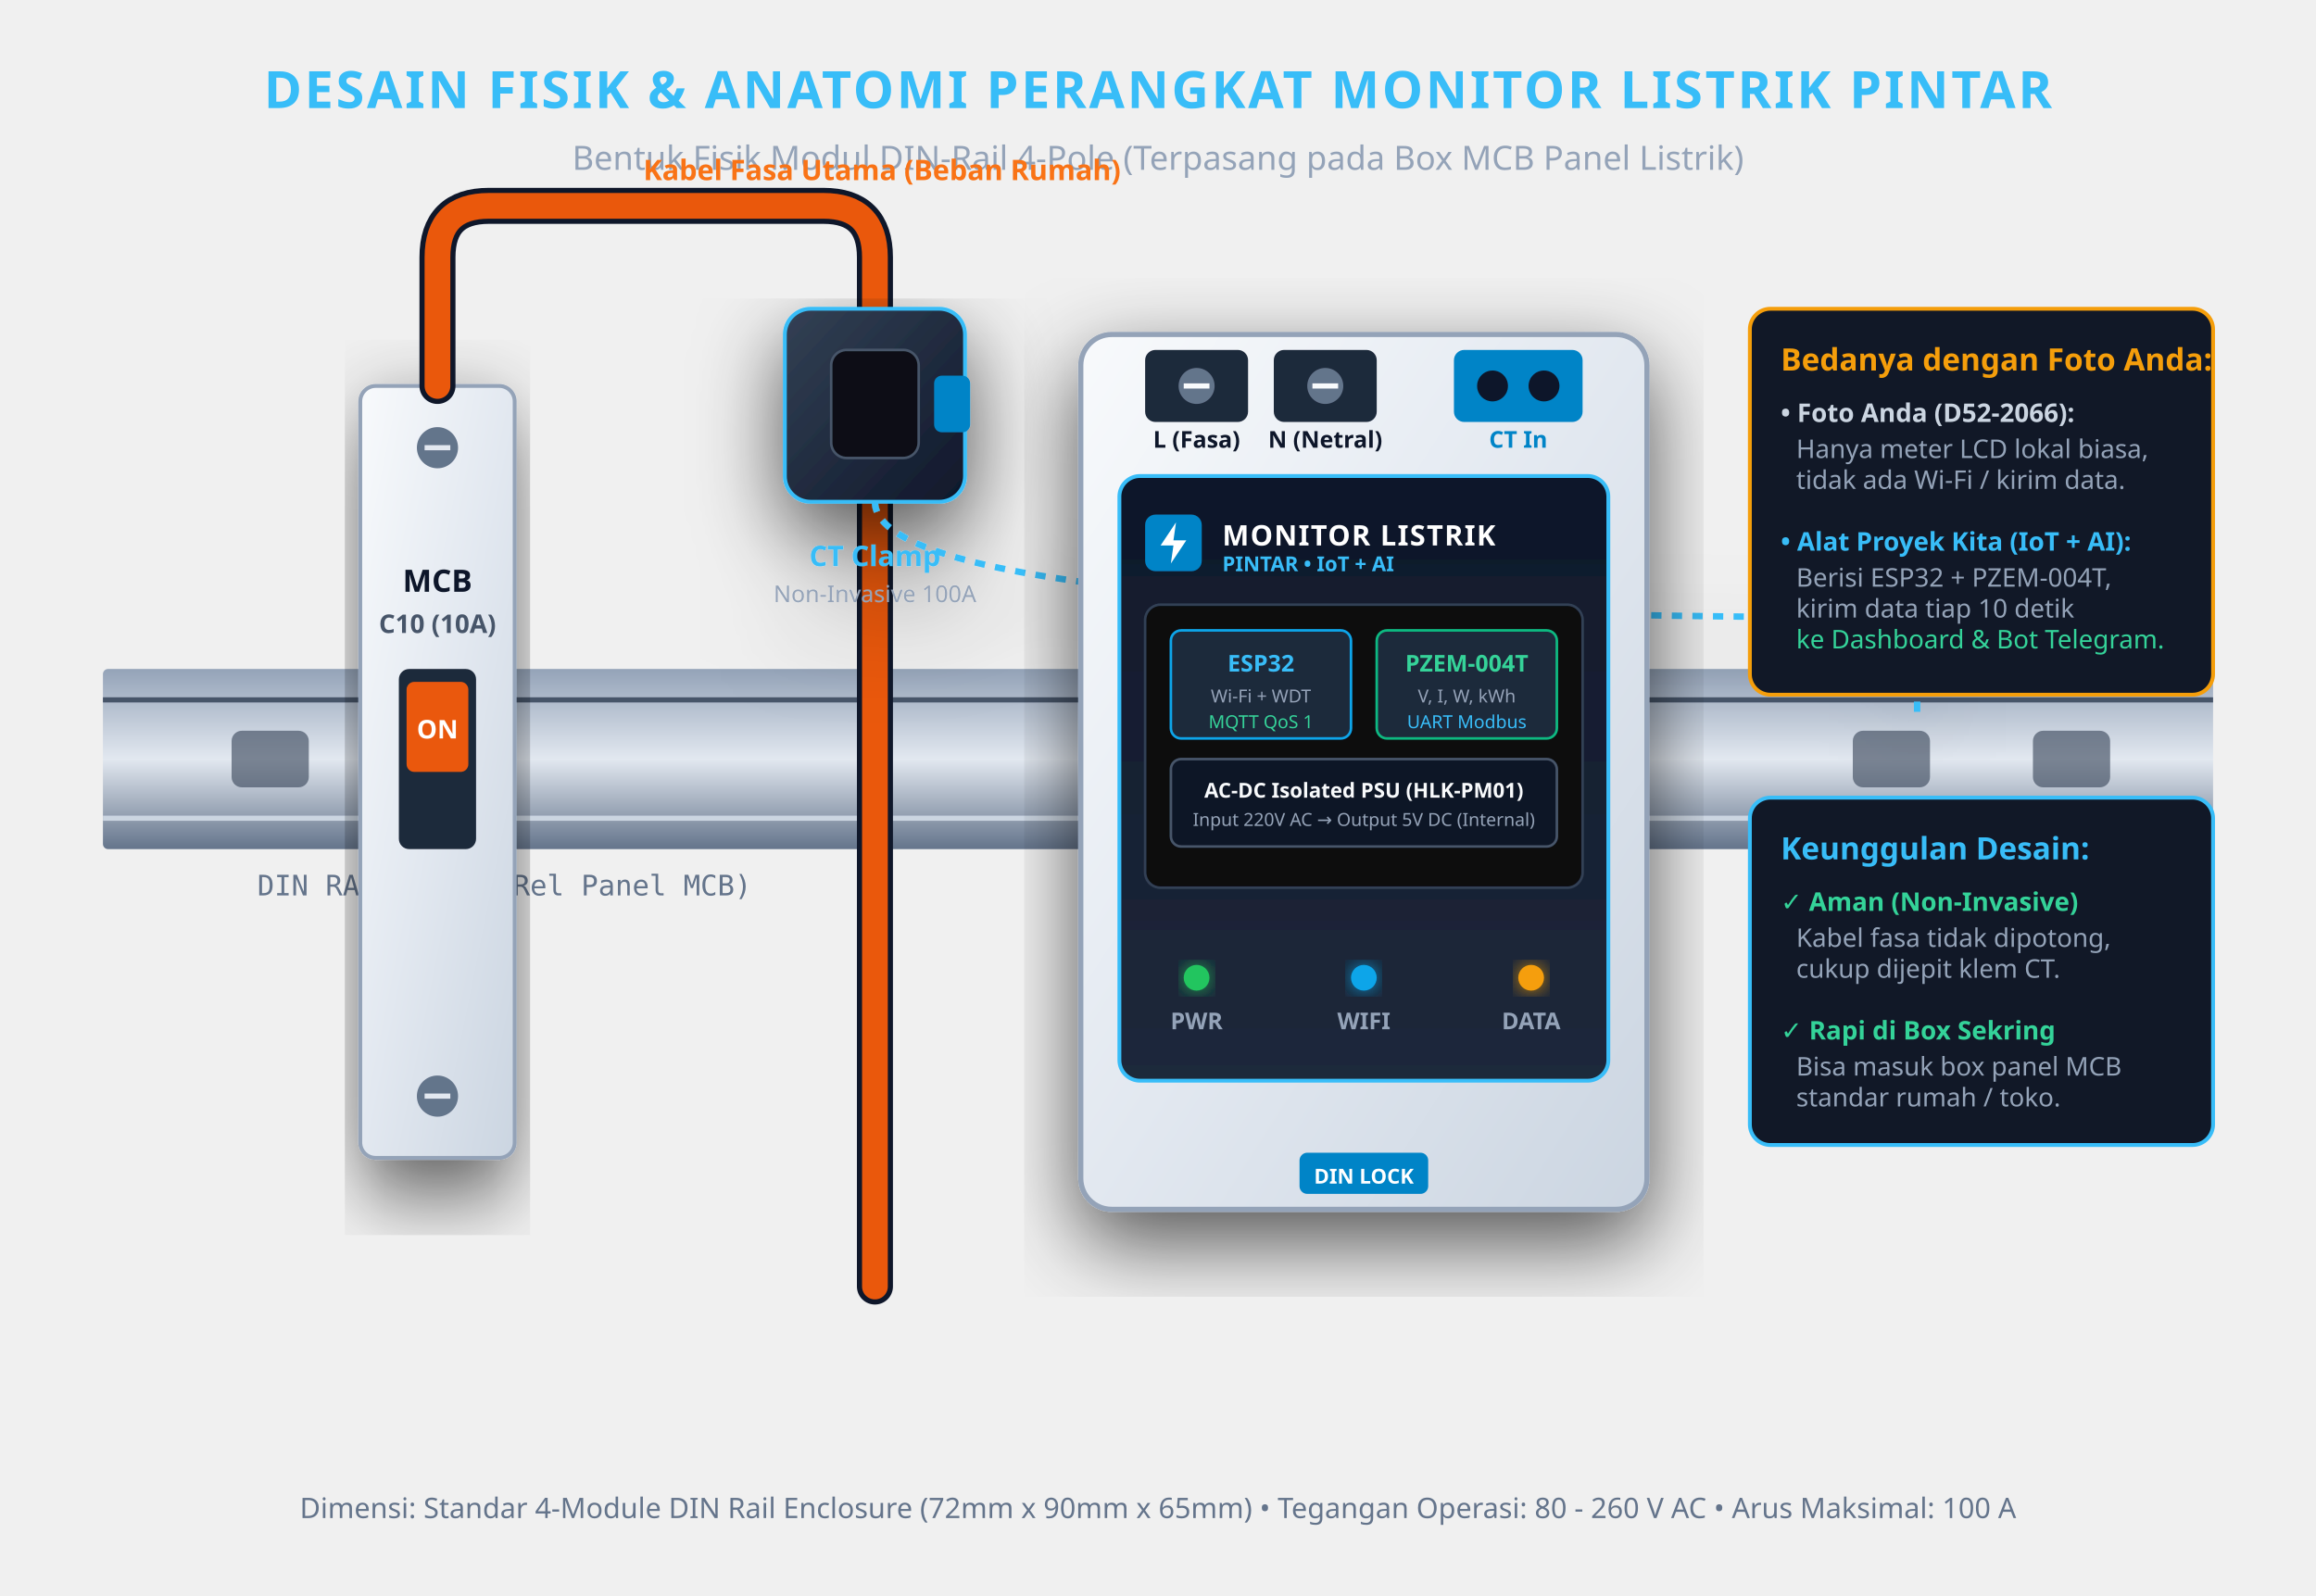
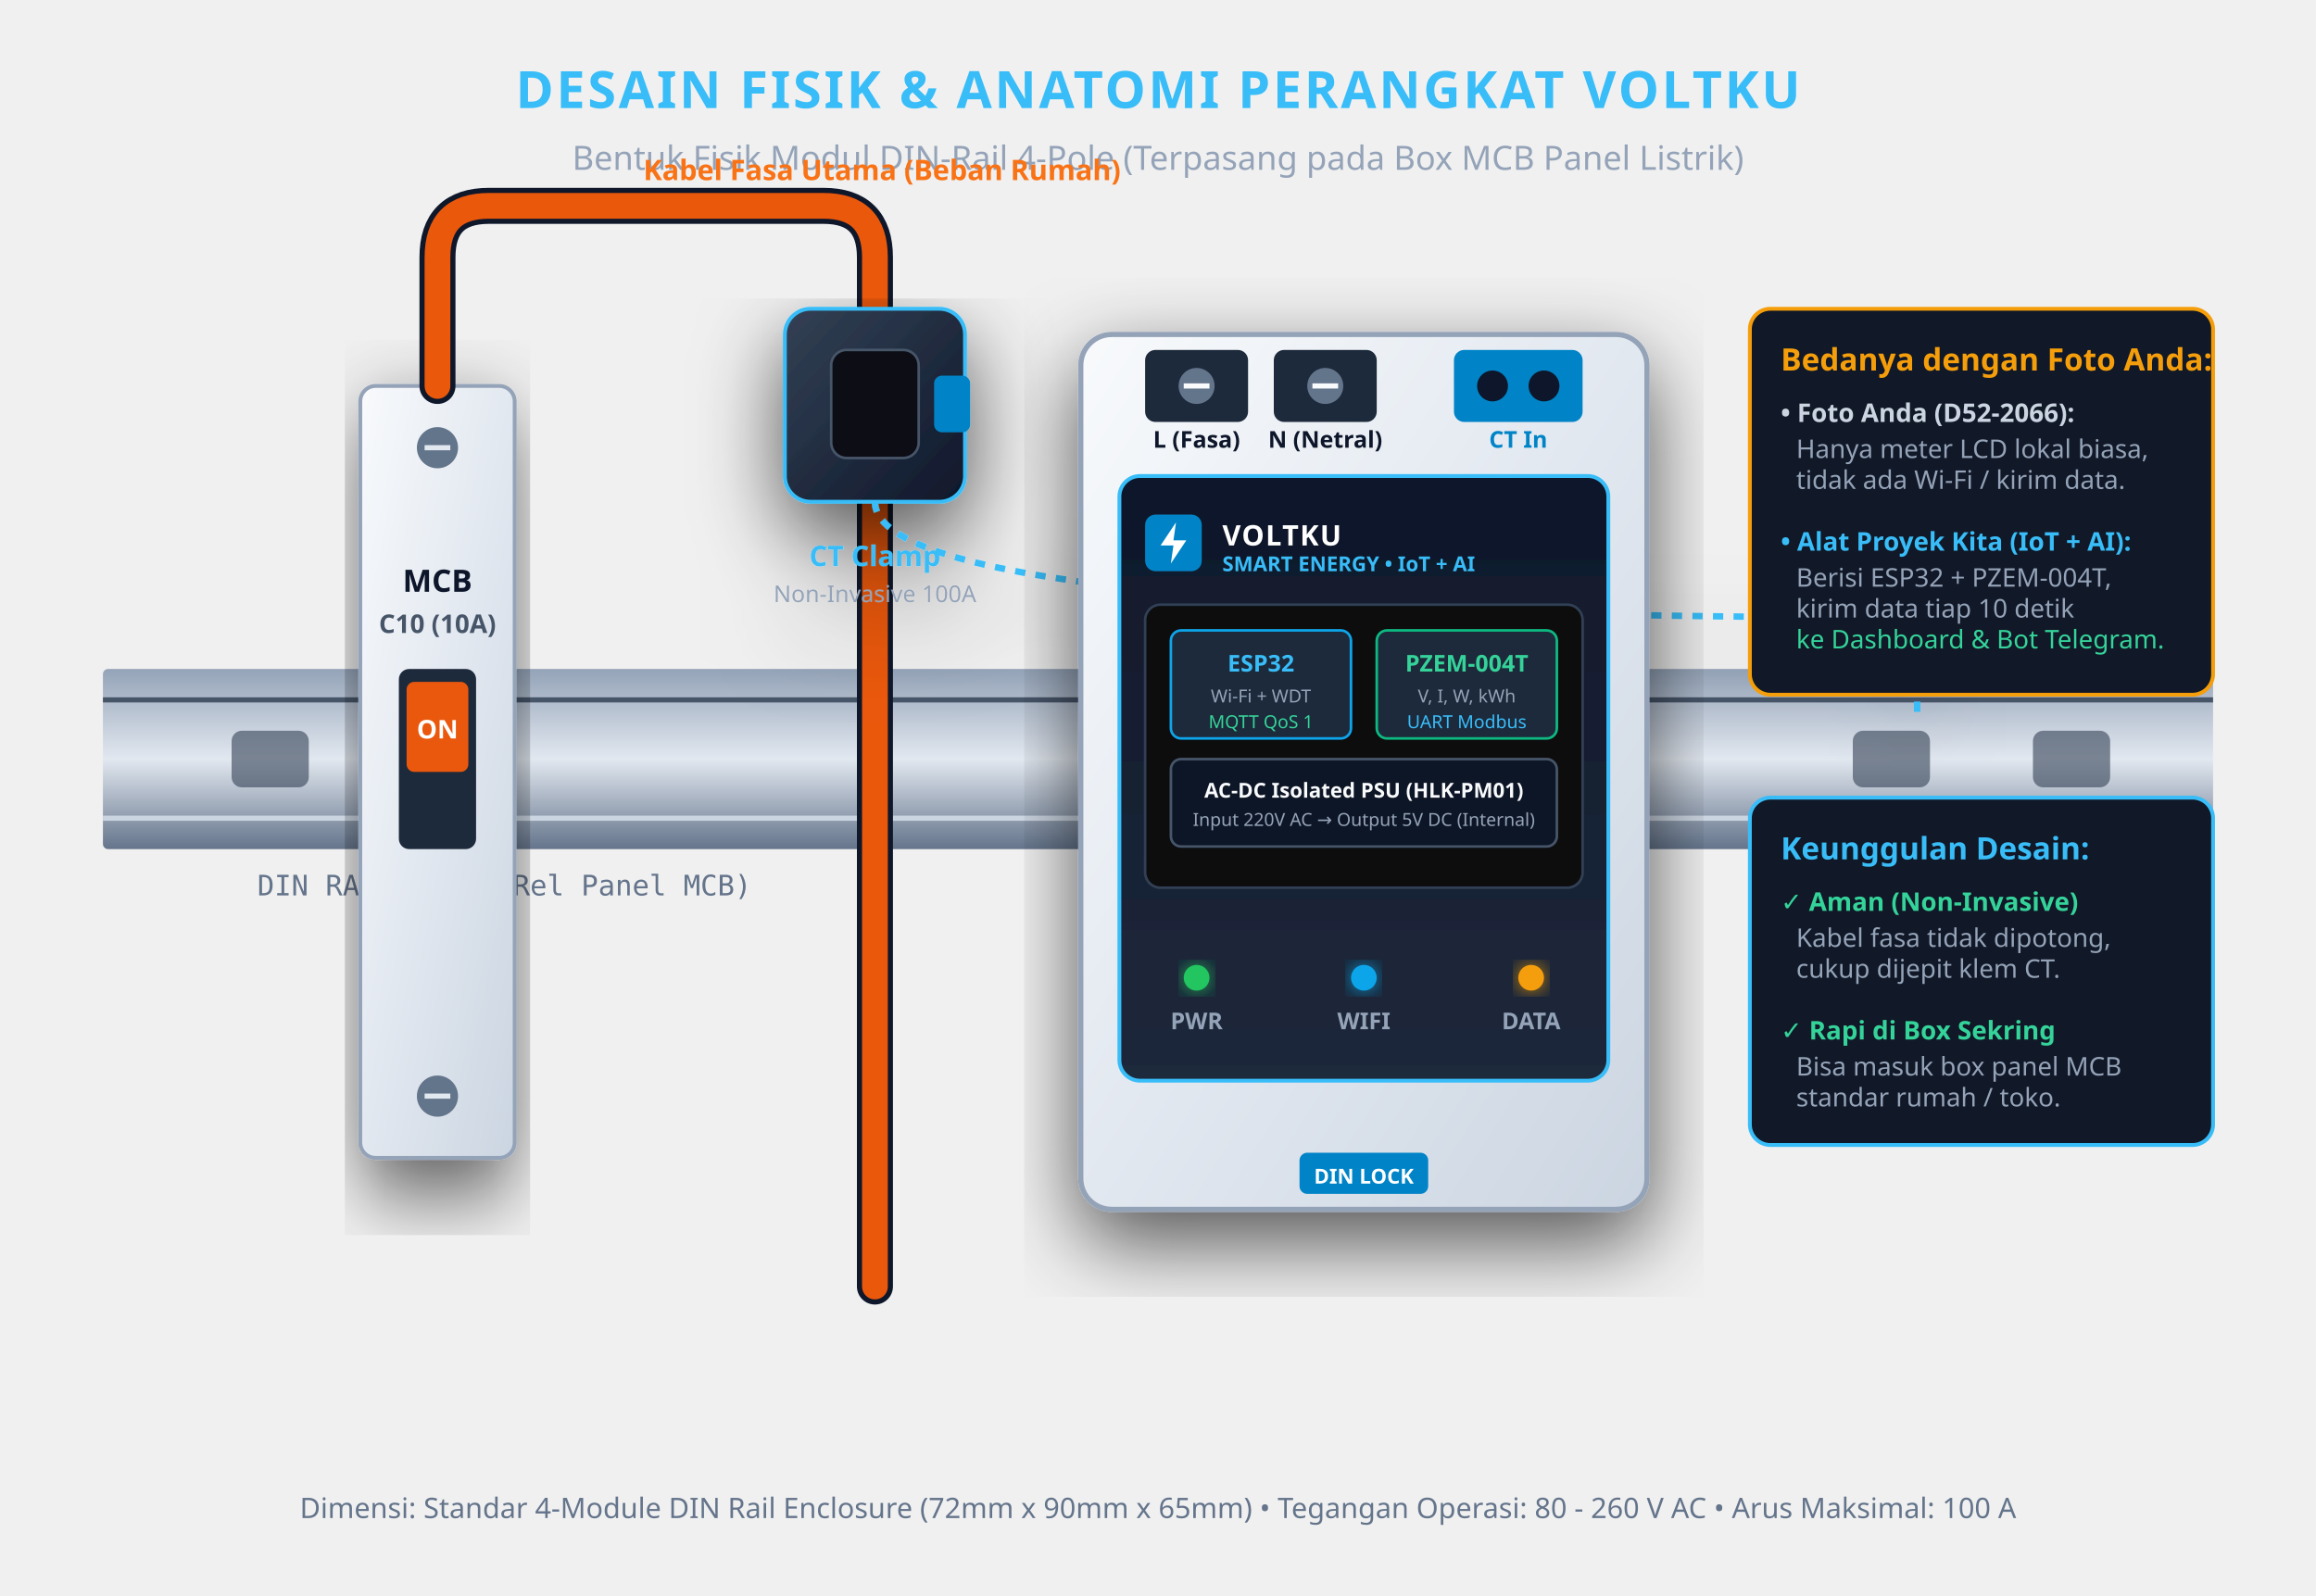
<svg xmlns="http://www.w3.org/2000/svg" viewBox="0 0 900 620" width="100%" height="100%" style="background:#090d16; font-family: 'Plus Jakarta Sans', system-ui, sans-serif;">
  <defs>
    <linearGradient id="bgGrad" x1="0%" y1="0%" x2="100%" y2="100%">
      <stop offset="0%" stop-color="#0e1726" />
      <stop offset="100%" stop-color="#070a10" />
    </linearGradient>
    <linearGradient id="boxBodyGrad" x1="0%" y1="0%" x2="100%" y2="100%">
      <stop offset="0%" stop-color="#f8fafc" />
      <stop offset="50%" stop-color="#e2e8f0" />
      <stop offset="100%" stop-color="#cbd5e1" />
    </linearGradient>
    <linearGradient id="boxInnerGrad" x1="0%" y1="0%" x2="0%" y2="100%">
      <stop offset="0%" stop-color="#0f172a" />
      <stop offset="100%" stop-color="#1e293b" />
    </linearGradient>
    <linearGradient id="railGrad" x1="0%" y1="0%" x2="0%" y2="100%">
      <stop offset="0%" stop-color="#94a3b8" />
      <stop offset="50%" stop-color="#e2e8f0" />
      <stop offset="100%" stop-color="#64748b" />
    </linearGradient>
    <linearGradient id="ctGrad" x1="0%" y1="0%" x2="100%" y2="100%">
      <stop offset="0%" stop-color="#334155" />
      <stop offset="100%" stop-color="#0f172a" />
    </linearGradient>
    <linearGradient id="copperGrad" x1="0%" y1="0%" x2="100%" y2="0%">
      <stop offset="0%" stop-color="#b45309" />
      <stop offset="50%" stop-color="#f59e0b" />
      <stop offset="100%" stop-color="#b45309" />
    </linearGradient>
    <filter id="cyanGlow" x="-20%" y="-20%" width="140%" height="140%">
      <feGaussianBlur stdDeviation="4" result="blur" />
      <feComposite in="SourceGraphic" in2="blur" operator="over" />
    </filter>
    <filter id="dropShadow" x="-10%" y="-10%" width="120%" height="120%">
      <feDropShadow dx="0" dy="12" stdDeviation="16" flood-color="#000000" flood-opacity="0.65" />
    </filter>
  </defs>
-   <text x="450" y="42" text-anchor="middle" fill="#38bdf8" font-size="20" font-weight="800" letter-spacing="1">DESAIN FISIK &amp; ANATOMI PERANGKAT MONITOR LISTRIK PINTAR</text>
+   <text x="450" y="42" text-anchor="middle" fill="#38bdf8" font-size="20" font-weight="800" letter-spacing="1">DESAIN FISIK &amp; ANATOMI PERANGKAT VOLTKU</text>
  <text x="450" y="66" text-anchor="middle" fill="#94a3b8" font-size="13">Bentuk Fisik Modul DIN-Rail 4-Pole (Terpasang pada Box MCB Panel Listrik)</text>
  <g transform="translate(40, 260)">
    <rect x="0" y="0" width="820" height="70" fill="url(#railGrad)" rx="2" />
    <line x1="0" y1="12" x2="820" y2="12" stroke="#475569" stroke-width="2" />
    <line x1="0" y1="58" x2="820" y2="58" stroke="#cbd5e1" stroke-width="2" />
    <rect x="50" y="24" width="30" height="22" rx="4" fill="#334155" opacity="0.6" />
    <rect x="120" y="24" width="30" height="22" rx="4" fill="#334155" opacity="0.6" />
    <rect x="680" y="24" width="30" height="22" rx="4" fill="#334155" opacity="0.6" />
    <rect x="750" y="24" width="30" height="22" rx="4" fill="#334155" opacity="0.6" />
    <text x="60" y="88" fill="#64748b" font-size="11" font-family="monospace">DIN RAIL 35mm (Rel Panel MCB)</text>
  </g>
  <g transform="translate(140, 150)" filter="url(#dropShadow)">
    <rect x="0" y="0" width="60" height="300" rx="6" fill="url(#boxBodyGrad)" stroke="#94a3b8" stroke-width="1.5" />
    <rect x="15" y="110" width="30" height="70" rx="4" fill="#1e293b" />
    <rect x="18" y="115" width="24" height="35" rx="3" fill="#ea580c" />
    <text x="30" y="137" fill="#ffffff" font-size="10" font-weight="700" text-anchor="middle">ON</text>
    <text x="30" y="80" fill="#0f172a" font-size="12" font-weight="800" text-anchor="middle">MCB</text>
    <text x="30" y="96" fill="#475569" font-size="10" font-weight="600" text-anchor="middle">C10 (10A)</text>
    <circle cx="30" cy="24" r="8" fill="#64748b" />
    <line x1="25" y1="24" x2="35" y2="24" stroke="#e2e8f0" stroke-width="2" />
    <circle cx="30" cy="276" r="8" fill="#64748b" />
    <line x1="25" y1="276" x2="35" y2="276" stroke="#e2e8f0" stroke-width="2" />
  </g>
  <path d="M 170 150 L 170 100 Q 170 80 190 80 L 320 80 Q 340 80 340 100 L 340 500" fill="none" stroke="#0f172a" stroke-width="14" stroke-linecap="round" />
  <path d="M 170 150 L 170 100 Q 170 80 190 80 L 320 80 Q 340 80 340 100 L 340 500" fill="none" stroke="#ea580c" stroke-width="10" stroke-linecap="round" />
  <text x="250" y="70" fill="#f97316" font-size="11" font-weight="700">Kabel Fasa Utama (Beban Rumah)</text>
  <g transform="translate(305, 120)" filter="url(#dropShadow)">
    <rect x="0" y="0" width="70" height="75" rx="10" fill="url(#ctGrad)" stroke="#38bdf8" stroke-width="1.5" />
    <rect x="18" y="16" width="34" height="42" rx="6" fill="#0b0f17" stroke="#475569" stroke-width="1" />
    <rect x="58" y="26" width="14" height="22" rx="3" fill="#0284c7" />
    <text x="35" y="100" fill="#38bdf8" font-size="11" font-weight="700" text-anchor="middle">CT Clamp</text>
    <text x="35" y="114" fill="#94a3b8" font-size="9" text-anchor="middle">Non-Invasive 100A</text>
    <path d="M 35 75 Q 35 120 440 120 L 440 160" fill="none" stroke="#38bdf8" stroke-width="2.5" stroke-dasharray="4,4" />
  </g>
  <g transform="translate(420, 130)" filter="url(#dropShadow)">
    <rect x="0" y="0" width="220" height="340" rx="12" fill="url(#boxBodyGrad)" stroke="#94a3b8" stroke-width="2" />
    <rect x="25" y="6" width="40" height="28" rx="4" fill="#1e293b" />
    <circle cx="45" cy="20" r="7" fill="#64748b" />
    <line x1="40" y1="20" x2="50" y2="20" stroke="#f8fafc" stroke-width="2" />
    <text x="45" y="44" fill="#0f172a" font-size="9" font-weight="700" text-anchor="middle">L (Fasa)</text>
    <rect x="75" y="6" width="40" height="28" rx="4" fill="#1e293b" />
    <circle cx="95" cy="20" r="7" fill="#64748b" />
    <line x1="90" y1="20" x2="100" y2="20" stroke="#f8fafc" stroke-width="2" />
    <text x="95" y="44" fill="#0f172a" font-size="9" font-weight="700" text-anchor="middle">N (Netral)</text>
    <rect x="145" y="6" width="50" height="28" rx="4" fill="#0284c7" />
    <circle cx="160" cy="20" r="6" fill="#0f172a" />
    <circle cx="180" cy="20" r="6" fill="#0f172a" />
    <text x="170" y="44" fill="#0284c7" font-size="9" font-weight="700" text-anchor="middle">CT In</text>
    <rect x="15" y="55" width="190" height="235" rx="8" fill="url(#boxInnerGrad)" stroke="#38bdf8" stroke-width="1.5" />
    <g transform="translate(25, 70)">
      <rect x="0" y="0" width="22" height="22" rx="4" fill="#0284c7" />
      <path d="M 12 3 L 6 12 L 11 12 L 10 19 L 16 10 L 11 10 Z" fill="#ffffff" />
-       <text x="30" y="12" fill="#ffffff" font-size="11" font-weight="800" letter-spacing="0.5">MONITOR LISTRIK</text>
-       <text x="30" y="22" fill="#38bdf8" font-size="8" font-weight="700">PINTAR • IoT + AI</text>
+       <text x="30" y="12" fill="#ffffff" font-size="11" font-weight="800" letter-spacing="0.5">VOLTKU</text>
+       <text x="30" y="22" fill="#38bdf8" font-size="8" font-weight="700">SMART ENERGY • IoT + AI</text>
    </g>
    <g transform="translate(25, 105)">
      <rect x="0" y="0" width="170" height="110" rx="6" fill="#080b11" stroke="#334155" stroke-width="1" />
      <g transform="translate(10, 10)">
        <rect x="0" y="0" width="70" height="42" rx="4" fill="#1e293b" stroke="#0ea5e9" stroke-width="1" />
        <text x="35" y="16" fill="#38bdf8" font-size="9" font-weight="800" text-anchor="middle">ESP32</text>
        <text x="35" y="28" fill="#94a3b8" font-size="7" text-anchor="middle">Wi-Fi + WDT</text>
        <text x="35" y="38" fill="#34d399" font-size="7" text-anchor="middle">MQTT QoS 1</text>
        <rect x="80" y="0" width="70" height="42" rx="4" fill="#1e293b" stroke="#10b981" stroke-width="1" />
        <text x="115" y="16" fill="#34d399" font-size="9" font-weight="800" text-anchor="middle">PZEM-004T</text>
        <text x="115" y="28" fill="#94a3b8" font-size="7" text-anchor="middle">V, I, W, kWh</text>
        <text x="115" y="38" fill="#38bdf8" font-size="7" text-anchor="middle">UART Modbus</text>
        <rect x="0" y="50" width="150" height="34" rx="4" fill="#111827" stroke="#475569" stroke-width="1" />
        <text x="75" y="65" fill="#f8fafc" font-size="8" font-weight="700" text-anchor="middle">AC-DC Isolated PSU (HLK-PM01)</text>
        <text x="75" y="76" fill="#94a3b8" font-size="7" text-anchor="middle">Input 220V AC → Output 5V DC (Internal)</text>
      </g>
    </g>
    <g transform="translate(30, 235)">
      <circle cx="15" cy="15" r="5" fill="#22c55e" filter="url(#cyanGlow)" />
      <text x="15" y="35" fill="#94a3b8" font-size="9" font-weight="700" text-anchor="middle">PWR</text>
      <circle cx="80" cy="15" r="5" fill="#0ea5e9" filter="url(#cyanGlow)" />
      <text x="80" y="35" fill="#94a3b8" font-size="9" font-weight="700" text-anchor="middle">WIFI</text>
      <circle cx="145" cy="15" r="5" fill="#f59e0b" filter="url(#cyanGlow)" />
      <text x="145" y="35" fill="#94a3b8" font-size="9" font-weight="700" text-anchor="middle">DATA</text>
    </g>
    <rect x="85" y="318" width="50" height="16" rx="3" fill="#0284c7" />
    <text x="110" y="330" fill="#ffffff" font-size="8" font-weight="700" text-anchor="middle">DIN LOCK</text>
  </g>
  <g transform="translate(680, 120)">
    <rect x="0" y="0" width="180" height="150" rx="8" fill="#111827" stroke="#f59e0b" stroke-width="1.5" />
    <text x="12" y="24" fill="#f59e0b" font-size="12" font-weight="800">Bedanya dengan Foto Anda:</text>
    <text x="12" y="44" fill="#cbd5e1" font-size="10" font-weight="600">• Foto Anda (D52-2066):</text>
    <text x="18" y="58" fill="#94a3b8" font-size="10">Hanya meter LCD lokal biasa,</text>
    <text x="18" y="70" fill="#94a3b8" font-size="10">tidak ada Wi-Fi / kirim data.</text>
    <text x="12" y="94" fill="#38bdf8" font-size="10" font-weight="600">• Alat Proyek Kita (IoT + AI):</text>
    <text x="18" y="108" fill="#94a3b8" font-size="10">Berisi ESP32 + PZEM-004T,</text>
    <text x="18" y="120" fill="#94a3b8" font-size="10">kirim data tiap 10 detik</text>
    <text x="18" y="132" fill="#34d399" font-size="10">ke Dashboard &amp; Bot Telegram.</text>
  </g>
  <g transform="translate(680, 310)">
    <rect x="0" y="0" width="180" height="135" rx="8" fill="#111827" stroke="#38bdf8" stroke-width="1.5" />
    <text x="12" y="24" fill="#38bdf8" font-size="12" font-weight="800">Keunggulan Desain:</text>
    <text x="12" y="44" fill="#34d399" font-size="10" font-weight="700">✓ Aman (Non-Invasive)</text>
    <text x="18" y="58" fill="#94a3b8" font-size="10">Kabel fasa tidak dipotong,</text>
    <text x="18" y="70" fill="#94a3b8" font-size="10">cukup dijepit klem CT.</text>
    <text x="12" y="94" fill="#34d399" font-size="10" font-weight="700">✓ Rapi di Box Sekring</text>
    <text x="18" y="108" fill="#94a3b8" font-size="10">Bisa masuk box panel MCB</text>
    <text x="18" y="120" fill="#94a3b8" font-size="10">standar rumah / toko.</text>
  </g>
  <text x="450" y="590" text-anchor="middle" fill="#64748b" font-size="11">Dimensi: Standar 4-Module DIN Rail Enclosure (72mm x 90mm x 65mm) • Tegangan Operasi: 80 - 260 V AC • Arus Maksimal: 100 A</text>
</svg>
